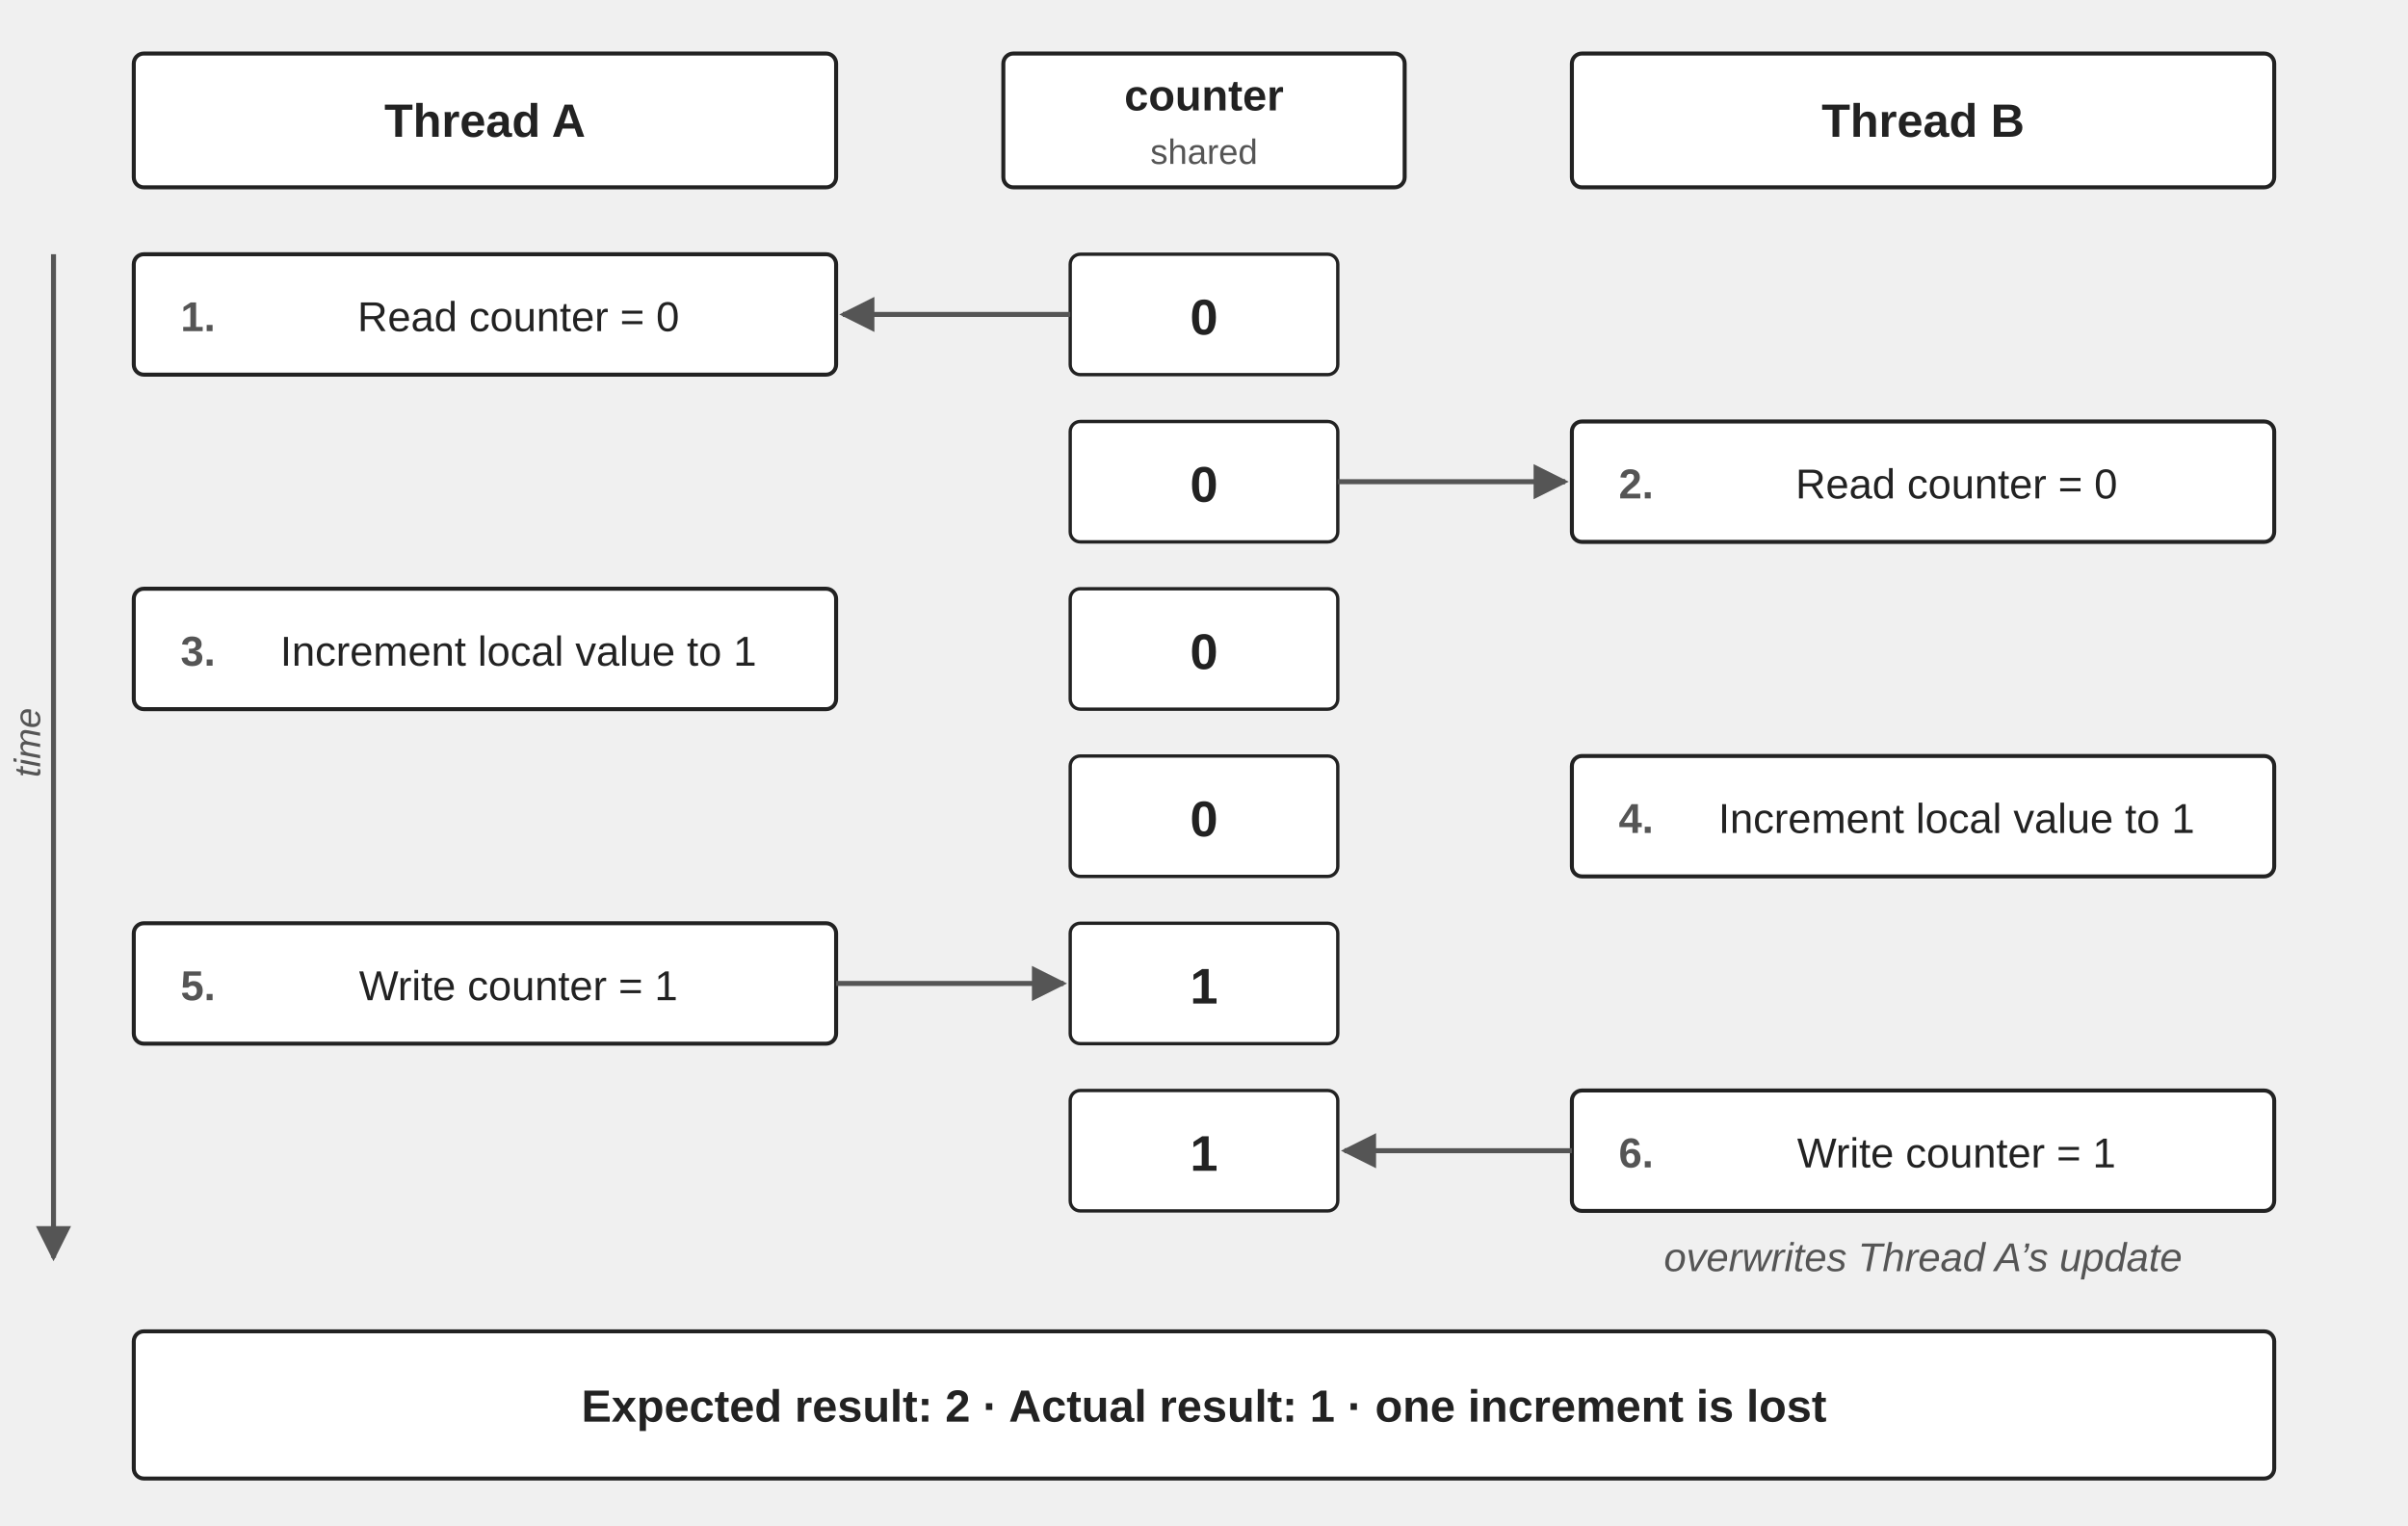
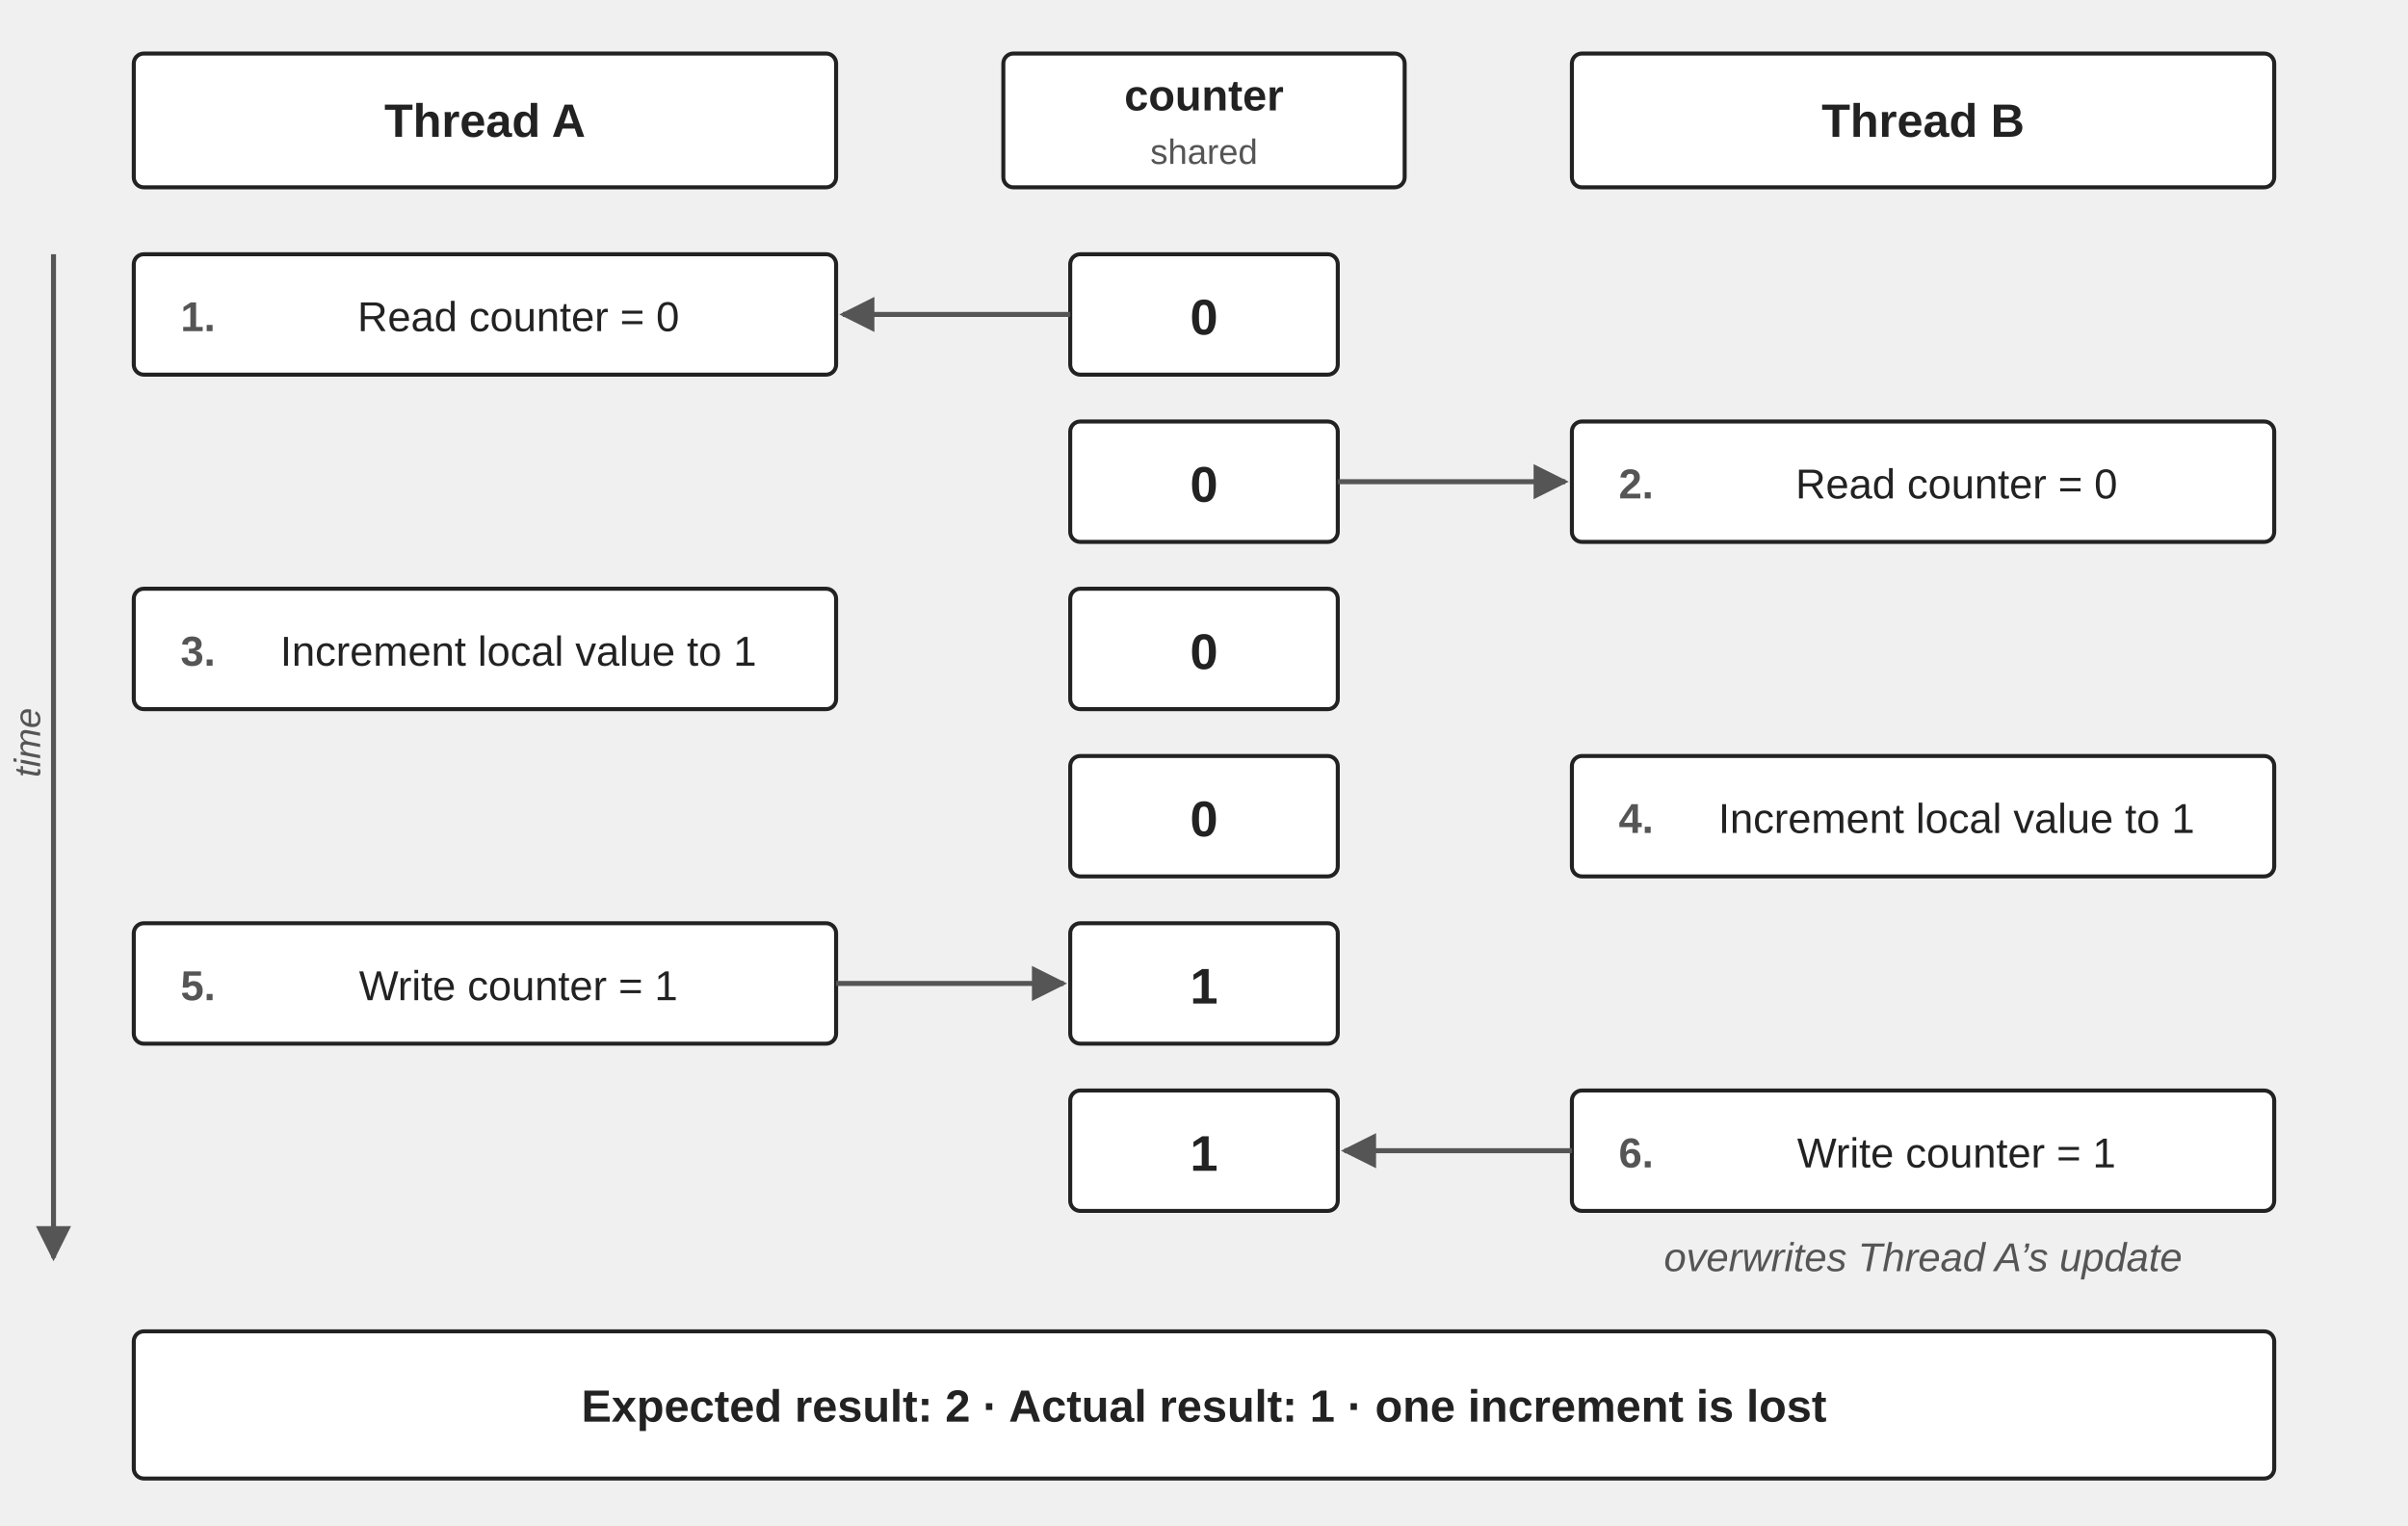
<svg xmlns="http://www.w3.org/2000/svg" width="720" height="456" viewBox="0 0 720 456" role="img" aria-label="Race condition: with counter at 0, Thread A and Thread B both read 0, both compute 1 locally, then A writes 1 and B overwrites it with 1, so the counter ends at 1 instead of the expected 2 and one increment is lost">
  <defs>
    <marker id="rc-a" viewBox="0 0 10 10" refX="9" refY="5" markerWidth="7" markerHeight="7" orient="auto-start-reverse">
      <path d="M0 0 L10 5 L0 10 Z" fill="#555555" />
    </marker>
  </defs>
  <rect x="40" y="16" width="210" height="40" rx="3" fill="#FFFFFF" stroke="#222222" stroke-width="1.2" />
  <text x="145" y="40.9" text-anchor="middle" font-family="system-ui, -apple-system, 'Segoe UI', Arial, sans-serif" font-size="14" font-weight="600" fill="#222222">Thread A</text>
  <rect x="300" y="16" width="120" height="40" rx="3" fill="#FFFFFF" stroke="#222222" stroke-width="1.2" />
  <text x="360" y="33" text-anchor="middle" font-family="system-ui, -apple-system, 'Segoe UI', Arial, sans-serif" font-size="13" font-weight="600" fill="#222222">counter</text>
  <text x="360" y="49" text-anchor="middle" font-family="system-ui, -apple-system, 'Segoe UI', Arial, sans-serif" font-size="10.5" font-weight="400" fill="#555555">shared</text>
  <rect x="470" y="16" width="210" height="40" rx="3" fill="#FFFFFF" stroke="#222222" stroke-width="1.2" />
  <text x="575" y="40.9" text-anchor="middle" font-family="system-ui, -apple-system, 'Segoe UI', Arial, sans-serif" font-size="14" font-weight="600" fill="#222222">Thread B</text>
  <path d="M16 76 V376" fill="none" stroke="#555555" stroke-width="1.5" marker-end="url(#rc-a)" />
  <text transform="rotate(-90 12 226)" x="16" y="226" text-anchor="middle" font-family="system-ui, -apple-system, 'Segoe UI', Arial, sans-serif" font-size="11" font-weight="400" fill="#555555" font-style="italic">time</text>
  <rect x="40" y="76" width="210" height="36" rx="3" fill="#FFFFFF" stroke="#222222" stroke-width="1.2" />
  <text x="54" y="99" text-anchor="start" font-family="system-ui, -apple-system, 'Segoe UI', Arial, sans-serif" font-size="12.5" font-weight="600" fill="#555555">1.</text>
  <text x="155" y="99" text-anchor="middle" font-family="system-ui, -apple-system, 'Segoe UI', Arial, sans-serif" font-size="12.5" font-weight="500" fill="#222222">Read counter = 0</text>
-   <rect x="320" y="76" width="80" height="36" rx="3" fill="#FFFFFF" stroke="#222222" stroke-width="1" />
+   <rect x="320" y="76" width="80" height="36" rx="3" fill="#FFFFFF" stroke="#222222" stroke-width="1.2" />
  <text x="360" y="100" text-anchor="middle" font-family="system-ui, -apple-system, 'Segoe UI', Arial, sans-serif" font-size="15" font-weight="600" fill="#222222">0</text>
  <path d="M320 94 H252" fill="none" stroke="#555555" stroke-width="1.5" marker-end="url(#rc-a)" />
  <rect x="470" y="126" width="210" height="36" rx="3" fill="#FFFFFF" stroke="#222222" stroke-width="1.2" />
  <text x="484" y="149" text-anchor="start" font-family="system-ui, -apple-system, 'Segoe UI', Arial, sans-serif" font-size="12.5" font-weight="600" fill="#555555">2.</text>
  <text x="585" y="149" text-anchor="middle" font-family="system-ui, -apple-system, 'Segoe UI', Arial, sans-serif" font-size="12.5" font-weight="500" fill="#222222">Read counter = 0</text>
-   <rect x="320" y="126" width="80" height="36" rx="3" fill="#FFFFFF" stroke="#222222" stroke-width="1" />
+   <rect x="320" y="126" width="80" height="36" rx="3" fill="#FFFFFF" stroke="#222222" stroke-width="1.2" />
  <text x="360" y="150" text-anchor="middle" font-family="system-ui, -apple-system, 'Segoe UI', Arial, sans-serif" font-size="15" font-weight="600" fill="#222222">0</text>
  <path d="M400 144 H468" fill="none" stroke="#555555" stroke-width="1.5" marker-end="url(#rc-a)" />
  <rect x="40" y="176" width="210" height="36" rx="3" fill="#FFFFFF" stroke="#222222" stroke-width="1.2" />
  <text x="54" y="199" text-anchor="start" font-family="system-ui, -apple-system, 'Segoe UI', Arial, sans-serif" font-size="12.5" font-weight="600" fill="#555555">3.</text>
  <text x="155" y="199" text-anchor="middle" font-family="system-ui, -apple-system, 'Segoe UI', Arial, sans-serif" font-size="12.5" font-weight="500" fill="#222222">Increment local value to 1</text>
-   <rect x="320" y="176" width="80" height="36" rx="3" fill="#FFFFFF" stroke="#222222" stroke-width="1" />
+   <rect x="320" y="176" width="80" height="36" rx="3" fill="#FFFFFF" stroke="#222222" stroke-width="1.2" />
  <text x="360" y="200" text-anchor="middle" font-family="system-ui, -apple-system, 'Segoe UI', Arial, sans-serif" font-size="15" font-weight="600" fill="#222222">0</text>
  <rect x="470" y="226" width="210" height="36" rx="3" fill="#FFFFFF" stroke="#222222" stroke-width="1.2" />
  <text x="484" y="249" text-anchor="start" font-family="system-ui, -apple-system, 'Segoe UI', Arial, sans-serif" font-size="12.5" font-weight="600" fill="#555555">4.</text>
  <text x="585" y="249" text-anchor="middle" font-family="system-ui, -apple-system, 'Segoe UI', Arial, sans-serif" font-size="12.5" font-weight="500" fill="#222222">Increment local value to 1</text>
-   <rect x="320" y="226" width="80" height="36" rx="3" fill="#FFFFFF" stroke="#222222" stroke-width="1" />
+   <rect x="320" y="226" width="80" height="36" rx="3" fill="#FFFFFF" stroke="#222222" stroke-width="1.2" />
  <text x="360" y="250" text-anchor="middle" font-family="system-ui, -apple-system, 'Segoe UI', Arial, sans-serif" font-size="15" font-weight="600" fill="#222222">0</text>
  <rect x="40" y="276" width="210" height="36" rx="3" fill="#FFFFFF" stroke="#222222" stroke-width="1.2" />
  <text x="54" y="299" text-anchor="start" font-family="system-ui, -apple-system, 'Segoe UI', Arial, sans-serif" font-size="12.5" font-weight="600" fill="#555555">5.</text>
  <text x="155" y="299" text-anchor="middle" font-family="system-ui, -apple-system, 'Segoe UI', Arial, sans-serif" font-size="12.5" font-weight="500" fill="#222222">Write counter = 1</text>
-   <rect x="320" y="276" width="80" height="36" rx="3" fill="#FFFFFF" stroke="#222222" stroke-width="1" />
+   <rect x="320" y="276" width="80" height="36" rx="3" fill="#FFFFFF" stroke="#222222" stroke-width="1.2" />
  <text x="360" y="300" text-anchor="middle" font-family="system-ui, -apple-system, 'Segoe UI', Arial, sans-serif" font-size="15" font-weight="600" fill="#222222">1</text>
  <path d="M250 294 H318" fill="none" stroke="#555555" stroke-width="1.5" marker-end="url(#rc-a)" />
  <rect x="470" y="326" width="210" height="36" rx="3" fill="#FFFFFF" stroke="#222222" stroke-width="1.2" />
  <text x="484" y="349" text-anchor="start" font-family="system-ui, -apple-system, 'Segoe UI', Arial, sans-serif" font-size="12.5" font-weight="600" fill="#555555">6.</text>
  <text x="585" y="349" text-anchor="middle" font-family="system-ui, -apple-system, 'Segoe UI', Arial, sans-serif" font-size="12.5" font-weight="500" fill="#222222">Write counter = 1</text>
-   <rect x="320" y="326" width="80" height="36" rx="3" fill="#FFFFFF" stroke="#222222" stroke-width="1" />
+   <rect x="320" y="326" width="80" height="36" rx="3" fill="#FFFFFF" stroke="#222222" stroke-width="1.2" />
  <text x="360" y="350" text-anchor="middle" font-family="system-ui, -apple-system, 'Segoe UI', Arial, sans-serif" font-size="15" font-weight="600" fill="#222222">1</text>
  <path d="M470 344 H402" fill="none" stroke="#555555" stroke-width="1.5" marker-end="url(#rc-a)" />
  <text x="575" y="380" text-anchor="middle" font-family="system-ui, -apple-system, 'Segoe UI', Arial, sans-serif" font-size="12" font-weight="400" fill="#555555" font-style="italic">overwrites Thread A’s update</text>
  <rect x="40" y="398" width="640" height="44" rx="3" fill="#FFFFFF" stroke="#222222" stroke-width="1.2" />
  <text x="360" y="425" text-anchor="middle" font-family="system-ui, -apple-system, 'Segoe UI', Arial, sans-serif" font-size="13.5" font-weight="600" fill="#222222">Expected result: 2  ·  Actual result: 1  ·  one increment is lost</text>
</svg>
